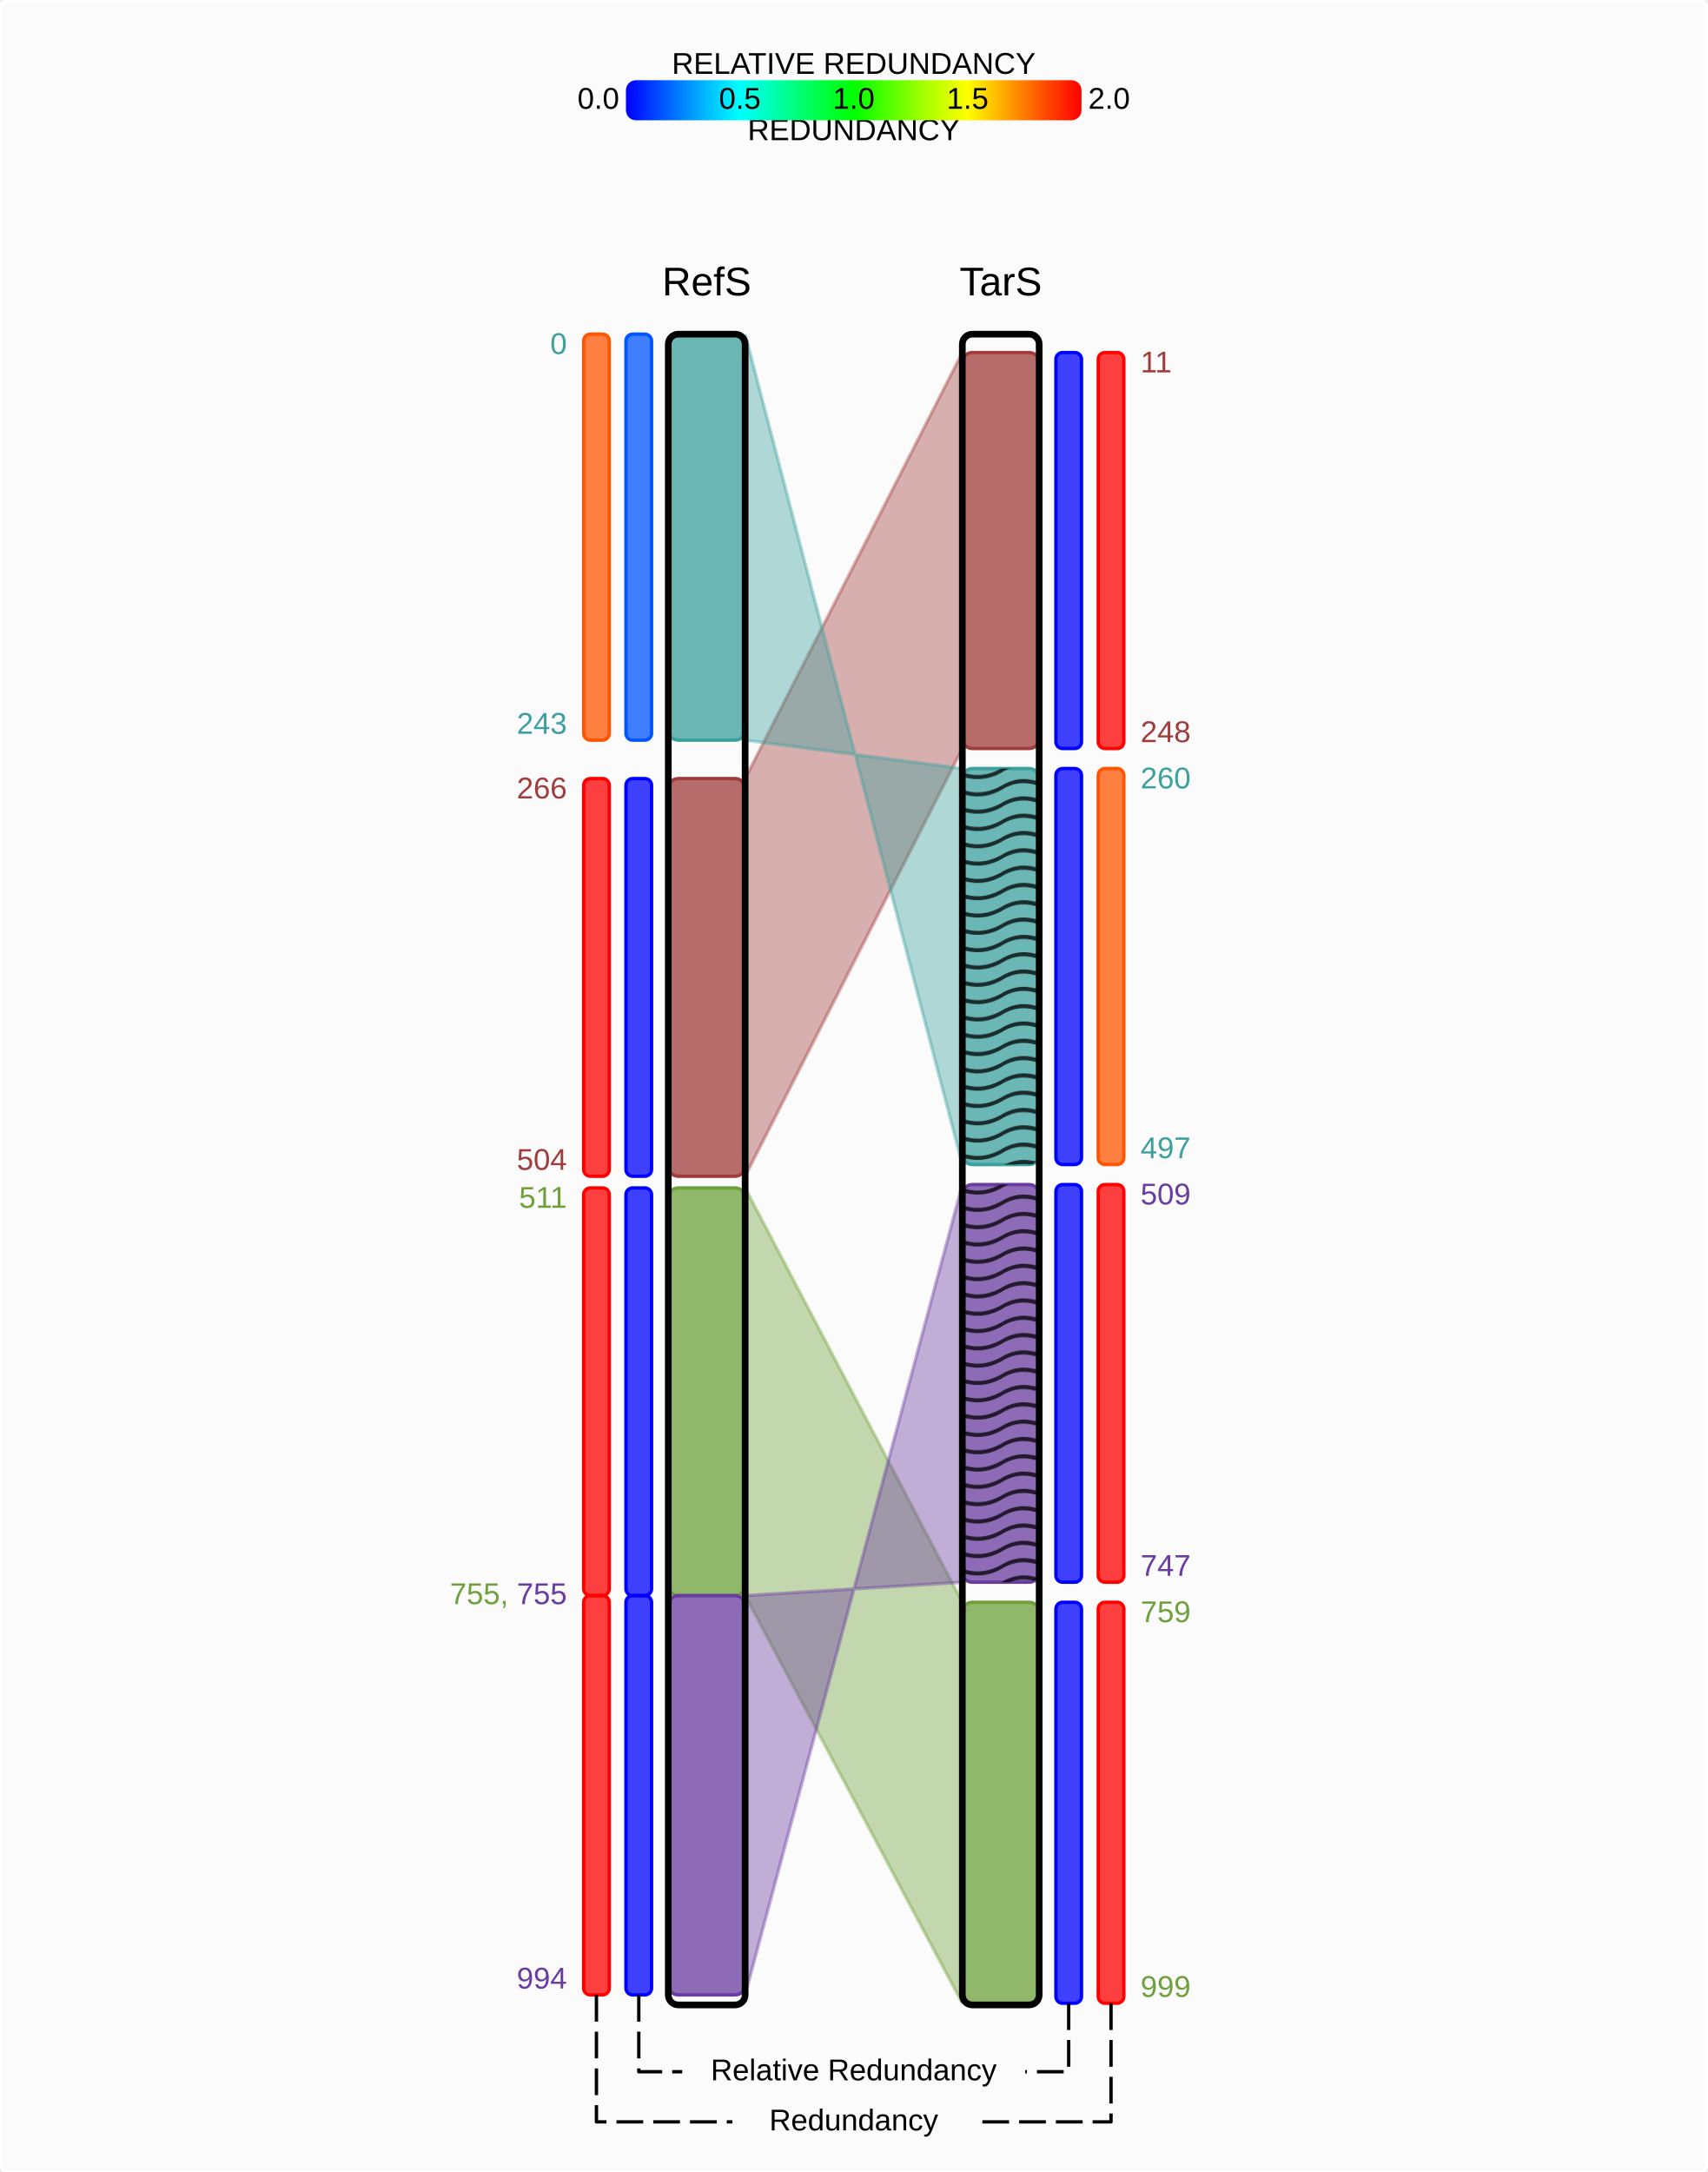
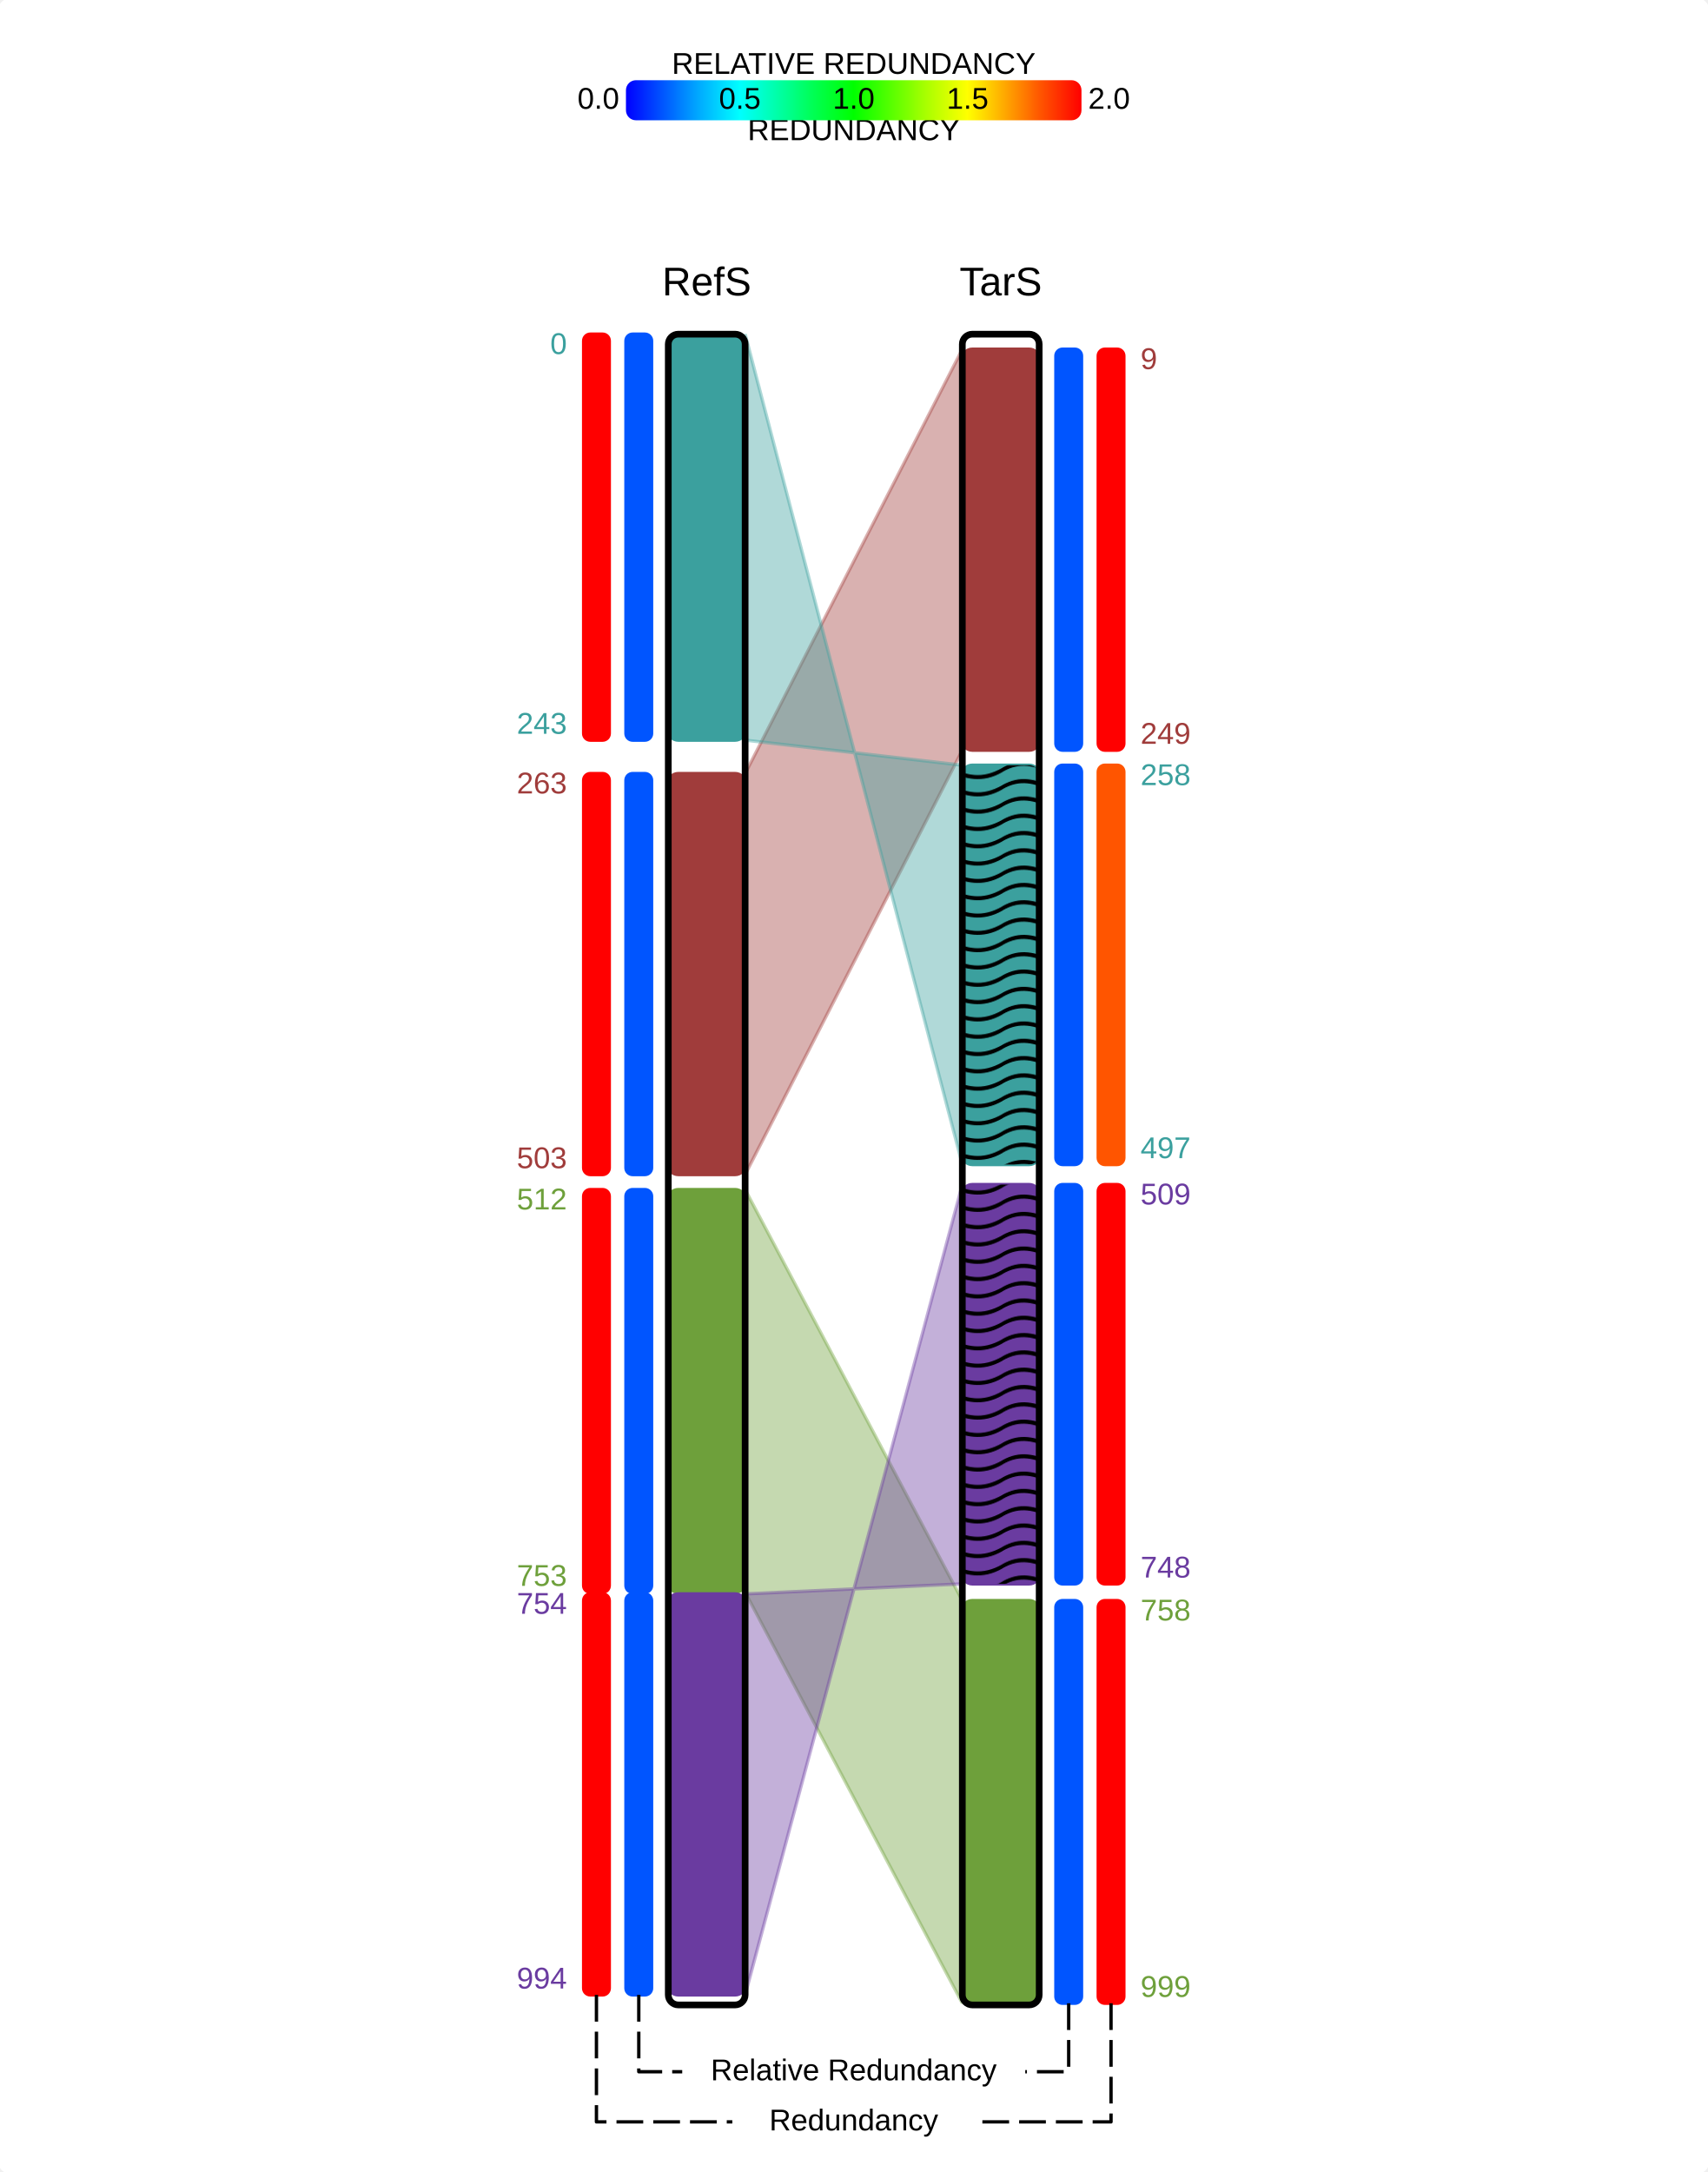
<svg xmlns="http://www.w3.org/2000/svg" width="511" height="650" id="svg2" version="1.1">
  <g id="layer1">
    <defs id="defs6211">
      <pattern id="Polkadots-large" patternTransform="translate(0,0)scale(10,10)" height="10" width="10" patternUnits="userSpaceOnUse">
        <circle id="circle4936" r="0.45" cy="0.810" cx="2.567" style="fill:black;stroke:none" />
        <circle id="circle4938" r="0.45" cy="2.33" cx="3.048" style="fill:black;stroke:none" />
        <circle id="circle4940" r="0.45" cy="2.415" cx="4.418" style="fill:black;stroke:none" />
        <circle id="circle4942" r="0.45" cy="3.029" cx="1.844" style="fill:black;stroke:none" />
        <circle id="circle4944" r="0.45" cy="1.363" cx="6.08" style="fill:black;stroke:none" />
        <circle id="circle4946" r="0.45" cy="4.413" cx="5.819" style="fill:black;stroke:none" />
        <circle id="circle4948" r="0.45" cy="4.048" cx="4.305" style="fill:black;stroke:none" />
        <circle id="circle4950" r="0.45" cy="3.045" cx="5.541" style="fill:black;stroke:none" />
        <circle id="circle4952" r="0.45" cy="5.527" cx="4.785" style="fill:black;stroke:none" />
        <circle id="circle4954" r="0.45" cy="5.184" cx="2.667" style="fill:black;stroke:none" />
        <circle id="circle4956" r="0.45" cy="1.448" cx="7.965" style="fill:black;stroke:none" />
        <circle id="circle4958" r="0.45" cy="5.049" cx="7.047" style="fill:black;stroke:none" />
        <circle id="circle4960" r="0.45" cy="0.895" cx="4.340" style="fill:black;stroke:none" />
        <circle id="circle4962" r="0.45" cy="0.340" cx="7.125" style="fill:black;stroke:none" />
        <circle id="circle4964" r="0.45" cy="1.049" cx="9.553" style="fill:black;stroke:none" />
        <circle id="circle4966" r="0.45" cy="2.689" cx="7.006" style="fill:black;stroke:none" />
        <circle id="circle4968" r="0.45" cy="2.689" cx="8.909" style="fill:black;stroke:none" />
        <circle id="circle4970" r="0.45" cy="4.407" cx="9.315" style="fill:black;stroke:none" />
        <circle id="circle4972" r="0.45" cy="3.870" cx="7.820" style="fill:black;stroke:none" />
        <circle id="circle4974" r="0.45" cy="5.948" cx="8.270" style="fill:black;stroke:none" />
        <circle id="circle4976" r="0.45" cy="7.428" cx="7.973" style="fill:black;stroke:none" />
        <circle id="circle4978" r="0.45" cy="8.072" cx="9.342" style="fill:black;stroke:none" />
        <circle id="circle4980" r="0.45" cy="9.315" cx="8.206" style="fill:black;stroke:none" />
        <circle id="circle4982" r="0.45" cy="9.475" cx="9.682" style="fill:black;stroke:none" />
        <circle id="circle4984" r="0.45" cy="6.186" cx="9.688" style="fill:black;stroke:none" />
        <circle id="circle4986" r="0.45" cy="6.296" cx="3.379" style="fill:black;stroke:none" />
        <circle id="circle4988" r="0.45" cy="8.204" cx="2.871" style="fill:black;stroke:none" />
        <circle id="circle4990" r="0.45" cy="8.719" cx="4.59" style="fill:black;stroke:none" />
        <circle id="circle4992" r="0.45" cy="9.671" cx="3.181" style="fill:black;stroke:none" />
        <circle id="circle4994" r="0.45" cy="7.315" cx="5.734" style="fill:black;stroke:none" />
        <circle id="circle4996" r="0.45" cy="6.513" cx="6.707" style="fill:black;stroke:none" />
        <circle id="circle4998" r="0.45" cy="9.670" cx="5.730" style="fill:black;stroke:none" />
        <circle id="circle5000" r="0.45" cy="8.373" cx="6.535" style="fill:black;stroke:none" />
        <circle id="circle5002" r="0.45" cy="7.154" cx="4.37" style="fill:black;stroke:none" />
        <circle id="circle5004" r="0.45" cy="7.25" cx="0.622" style="fill:black;stroke:none" />
        <circle id="circle5006" r="0.45" cy="5.679" cx="0.831" style="fill:black;stroke:none" />
        <circle id="circle5008" r="0.45" cy="8.519" cx="1.257" style="fill:black;stroke:none" />
        <circle id="circle5010" r="0.45" cy="6.877" cx="1.989" style="fill:black;stroke:none" />
        <circle id="circle5012" r="0.45" cy="3.181" cx="0.374" style="fill:black;stroke:none" />
        <circle id="circle5014" r="0.45" cy="1.664" cx="1.166" style="fill:black;stroke:none" />
        <circle id="circle5016" r="0.45" cy="0.093" cx="1.151" style="fill:black;stroke:none" />
        <circle id="circle5018" r="0.45" cy="10.093" cx="1.151" style="fill:black;stroke:none" />
        <circle id="circle5020" r="0.45" cy="4.451" cx="1.302" style="fill:black;stroke:none" />
        <circle id="circle5022" r="0.45" cy="3.763" cx="3.047" style="fill:black;stroke:none" />
      </pattern>
    </defs>
    <defs id="ffff">
      <pattern id="Wavy" height="5.181" width="30.0" patternUnits="userSpaceOnUse">
        <path id="path5114" d="M 7.597,0.061 C 5.079,-0.187 2.656,0.302 -0.01,1.788 L -0.01,3.061 C 2.773,1.431 5.173,1.052 7.472,1.280 C 9.770,1.508 11.969,2.361 14.253,3.218 C 18.820,4.931 23.804,6.676 30.066,3.061 L 30.062,1.788 C 23.622,5.497 19.246,3.770 14.691,2.061 C 12.413,1.207 10.115,0.311 7.597,0.061 z " style="fill:black;stroke:none;" />
      </pattern>
    </defs>
    <defs id="ffff">
      <pattern id="WavyWhite" height="5.181" width="30.0" patternUnits="userSpaceOnUse">
        <path id="path5114" d="M 7.597,0.061 C 5.079,-0.187 2.656,0.302 -0.01,1.788 L -0.01,3.061 C 2.773,1.431 5.173,1.052 7.472,1.280 C 9.770,1.508 11.969,2.361 14.253,3.218 C 18.820,4.931 23.804,6.676 30.066,3.061 L 30.062,1.788 C 23.622,5.497 19.246,3.770 14.691,2.061 C 12.413,1.207 10.115,0.311 7.597,0.061 z " style="fill:white;stroke:none;" />
      </pattern>
    </defs>
    <defs id="defs6219">
      <pattern id="xtrace" height="20.0" width="20.0" patternUnits="userSpaceOnUse">
        <path style="fill:#000000;stroke:#000000;stroke-width:0.30;stroke-linecap:butt;stroke-linejoin:miter;stroke-opacity:1;stroke-miterlimit:0;stroke-dasharray:none;fill-opacity:1" d="m 0.0,10.0 25,-25.0 0,5 -25,25 z" id="path7213" />
        <path style="fill:#000000;fill-opacity:1;stroke:#000000;stroke-width:0.30;stroke-linecap:butt;stroke-linejoin:miter;stroke-miterlimit:0;stroke-opacity:1;stroke-dasharray:none" d="m 0.0,30.0 25,-25.0 0,5 -25,25 z" id="path7213-8" />
        <path style="fill:#000000;fill-opacity:1;stroke:#000000;stroke-width:0.30;stroke-linecap:butt;stroke-linejoin:miter;stroke-miterlimit:0;stroke-opacity:1;stroke-dasharray:none" d="m 0.0,50.0 25,-25.0 0,5 -25,25 z" id="path7213-9" />
        <path style="fill:#000000;fill-opacity:1;stroke:#000000;stroke-width:0.30;stroke-linecap:butt;stroke-linejoin:miter;stroke-miterlimit:0;stroke-opacity:1;stroke-dasharray:none" d="m 0.0,70.0 25,-25.0 0,5 -25,25 z" id="path7213-10" />
        <path style="fill:#000000;fill-opacity:1;stroke:#000000;stroke-width:0.30;stroke-linecap:butt;stroke-linejoin:miter;stroke-miterlimit:0;stroke-opacity:1;stroke-dasharray:none" d="m 0.0,90.0 25,-25.0 0,5 -25,25 z" id="path7213-11" />
        <path style="fill:#000000;fill-opacity:1;stroke:#000000;stroke-width:0.30;stroke-linecap:butt;stroke-linejoin:miter;stroke-miterlimit:0;stroke-opacity:1;stroke-dasharray:none" d="m m 0.0,110.0 25,-25.0 0,05 -25,25 z" id="path7213-12" />
      </pattern>
    </defs>
    <defs id="defs4">
      <pattern id="dallas" patternTransform="translate(106.5938,206.9062)" height="4.75" width="4.75" patternUnits="userSpaceOnUse">
        <path style="fill:none;stroke:#000000;stroke-width:1;stroke-linecap:butt;stroke-linejoin:miter;stroke-miterlimit:0;stroke-opacity:1;stroke-dasharray:none" d="m -0.008,2.376 4.763,0" id="path2985" />
        <path style="fill:none;stroke:#000000;stroke-width:1;stroke-linecap:butt;stroke-linejoin:miter;stroke-miterlimit:0;stroke-opacity:1;stroke-dasharray:none" d="m 2.373,-0.006 0,4.763" id="path2985-1" />
      </pattern>
    </defs>
    <defs id="defs4">
      <pattern id="lineX" patternTransform="translate(106.5938,206.9062)" height="4.75" width="4.75" patternUnits="userSpaceOnUse">
        <path style="fill:none;stroke:#000000;stroke-width:1;stroke-linecap:butt;stroke-linejoin:miter;stroke-miterlimit:0;stroke-opacity:1;stroke-dasharray:none" d="m -0.008,2.376 4.763,0" id="path2985" />
      </pattern>
    </defs>
    <defs id="defs4">
      <pattern id="stripeX" patternTransform="translate(106.5938,206.9062)" height="4.75" width="4.75" patternUnits="userSpaceOnUse">
        <path style="fill:none;stroke:#000000;stroke-width:1;stroke-linecap:butt;stroke-linejoin:miter;stroke-miterlimit:0;stroke-opacity:1;stroke-dasharray:none" d="m 2.373,-0.006 0,4.763" id="path2985-1" />
      </pattern>
    </defs>
-     <rect style="fill:white;stroke:white;fill-opacity:0.75;stroke-width:1;stroke-miterlimit:4;stroke-dasharray:none" id="rect3777" width="511.00" height="650.00" x="0.00" y="0.00" ry="3" />
+     <rect style="fill:white;stroke:white;fill-opacity:1;stroke-width:1;stroke-miterlimit:4;stroke-dasharray:none" id="rect3777" width="511.00" height="650.00" x="0.00" y="0.00" ry="3" />
    <text id="211.50000085.000000" x="211.50" y="85.00" dominant-baseline="middle" transform="" style="font-size:12px;font-style:normal;font-variant:normal;font-weight:normal;font-stretch:normal;fill:black;fill-opacity:1;text-align:start;line-height:125%%;writing-mode:lr-tb;text-anchor:middle;font-family:Arial;-inkscape-font-specification:Arial">RefS</text>
    <text id="299.50000085.000000" x="299.50" y="85.00" dominant-baseline="middle" transform="" style="font-size:12px;font-style:normal;font-variant:normal;font-weight:normal;font-stretch:normal;fill:black;fill-opacity:1;text-align:start;line-height:125%%;writing-mode:lr-tb;text-anchor:middle;font-family:Arial;-inkscape-font-specification:Arial">TarS</text>
    <text id="169.666667100.000000" x="169.67" y="100.00" dominant-baseline="text-before-edge" transform="" style="font-size:9px;font-style:normal;font-variant:normal;font-weight:normal;font-stretch:normal;fill:black;fill-opacity:1;text-align:start;line-height:125%%;writing-mode:lr-tb;text-anchor:end;font-family:Arial;-inkscape-font-specification:Arial">
      <tspan id="2" style="fill:#3BA09E">0</tspan>
    </text>
    <text id="169.666667221.500000" x="169.67" y="221.50" dominant-baseline="text-after-edge" transform="" style="font-size:9px;font-style:normal;font-variant:normal;font-weight:normal;font-stretch:normal;fill:black;fill-opacity:1;text-align:start;line-height:125%%;writing-mode:lr-tb;text-anchor:end;font-family:Arial;-inkscape-font-specification:Arial">
      <tspan id="2" style="fill:#3BA09E">243</tspan>
    </text>
-     <text id="169.666667233.000000" x="169.67" y="233.00" dominant-baseline="text-before-edge" transform="" style="font-size:9px;font-style:normal;font-variant:normal;font-weight:normal;font-stretch:normal;fill:black;fill-opacity:1;text-align:start;line-height:125%%;writing-mode:lr-tb;text-anchor:end;font-family:Arial;-inkscape-font-specification:Arial">
-       <tspan id="0" style="fill:#A03C3B">266</tspan>
-     </text>
-     <text id="169.666667352.000000" x="169.67" y="352.00" dominant-baseline="text-after-edge" transform="" style="font-size:9px;font-style:normal;font-variant:normal;font-weight:normal;font-stretch:normal;fill:black;fill-opacity:1;text-align:start;line-height:125%%;writing-mode:lr-tb;text-anchor:end;font-family:Arial;-inkscape-font-specification:Arial">
-       <tspan id="0" style="fill:#A03C3B">504</tspan>
-     </text>
-     <text id="169.666667355.500000" x="169.67" y="355.50" dominant-baseline="text-before-edge" transform="" style="font-size:9px;font-style:normal;font-variant:normal;font-weight:normal;font-stretch:normal;fill:black;fill-opacity:1;text-align:start;line-height:125%%;writing-mode:lr-tb;text-anchor:end;font-family:Arial;-inkscape-font-specification:Arial">
-       <tspan id="1" style="fill:#6EA03B">511</tspan>
-     </text>
-     <text id="169.666667477.500000" x="169.67" y="477.50" dominant-baseline="middle" transform="" style="font-size:9px;font-style:normal;font-variant:normal;font-weight:normal;font-stretch:normal;fill:black;fill-opacity:1;text-align:start;line-height:125%%;writing-mode:lr-tb;text-anchor:end;font-family:Arial;-inkscape-font-specification:Arial">
-       <tspan id="1" style="fill:#6EA03B">755, </tspan>
-       <tspan id="3" style="fill:#6A3BA0">755</tspan>
+     <text id="169.666667231.500000" x="169.67" y="231.50" dominant-baseline="text-before-edge" transform="" style="font-size:9px;font-style:normal;font-variant:normal;font-weight:normal;font-stretch:normal;fill:black;fill-opacity:1;text-align:start;line-height:125%%;writing-mode:lr-tb;text-anchor:end;font-family:Arial;-inkscape-font-specification:Arial">
+       <tspan id="0" style="fill:#A03C3B">263</tspan>
+     </text>
+     <text id="169.666667351.500000" x="169.67" y="351.50" dominant-baseline="text-after-edge" transform="" style="font-size:9px;font-style:normal;font-variant:normal;font-weight:normal;font-stretch:normal;fill:black;fill-opacity:1;text-align:start;line-height:125%%;writing-mode:lr-tb;text-anchor:end;font-family:Arial;-inkscape-font-specification:Arial">
+       <tspan id="0" style="fill:#A03C3B">503</tspan>
+     </text>
+     <text id="169.666667356.000000" x="169.67" y="356.00" dominant-baseline="text-before-edge" transform="" style="font-size:9px;font-style:normal;font-variant:normal;font-weight:normal;font-stretch:normal;fill:black;fill-opacity:1;text-align:start;line-height:125%%;writing-mode:lr-tb;text-anchor:end;font-family:Arial;-inkscape-font-specification:Arial">
+       <tspan id="1" style="fill:#6EA03B">512</tspan>
+     </text>
+     <text id="169.666667476.500000" x="169.67" y="476.50" dominant-baseline="text-after-edge" transform="" style="font-size:9px;font-style:normal;font-variant:normal;font-weight:normal;font-stretch:normal;fill:black;fill-opacity:1;text-align:start;line-height:125%%;writing-mode:lr-tb;text-anchor:end;font-family:Arial;-inkscape-font-specification:Arial">
+       <tspan id="1" style="fill:#6EA03B">753</tspan>
+     </text>
+     <text id="169.666667477.000000" x="169.67" y="477.00" dominant-baseline="text-before-edge" transform="" style="font-size:9px;font-style:normal;font-variant:normal;font-weight:normal;font-stretch:normal;fill:black;fill-opacity:1;text-align:start;line-height:125%%;writing-mode:lr-tb;text-anchor:end;font-family:Arial;-inkscape-font-specification:Arial">
+       <tspan id="3" style="fill:#6A3BA0">754</tspan>
    </text>
    <text id="169.666667597.000000" x="169.67" y="597.00" dominant-baseline="text-after-edge" transform="" style="font-size:9px;font-style:normal;font-variant:normal;font-weight:normal;font-stretch:normal;fill:black;fill-opacity:1;text-align:start;line-height:125%%;writing-mode:lr-tb;text-anchor:end;font-family:Arial;-inkscape-font-specification:Arial">
      <tspan id="3" style="fill:#6A3BA0">994</tspan>
    </text>
-     <text id="341.333333105.500000" x="341.33" y="105.50" dominant-baseline="text-before-edge" transform="" style="font-size:9px;font-style:normal;font-variant:normal;font-weight:normal;font-stretch:normal;fill:black;fill-opacity:1;text-align:start;line-height:125%%;writing-mode:lr-tb;text-anchor:start;font-family:Arial;-inkscape-font-specification:Arial">
-       <tspan id="0" style="fill:#A03C3B">11</tspan>
-     </text>
-     <text id="341.333333224.000000" x="341.33" y="224.00" dominant-baseline="text-after-edge" transform="" style="font-size:9px;font-style:normal;font-variant:normal;font-weight:normal;font-stretch:normal;fill:black;fill-opacity:1;text-align:start;line-height:125%%;writing-mode:lr-tb;text-anchor:start;font-family:Arial;-inkscape-font-specification:Arial">
-       <tspan id="0" style="fill:#A03C3B">248</tspan>
-     </text>
-     <text id="341.333333230.000000" x="341.33" y="230.00" dominant-baseline="text-before-edge" transform="" style="font-size:9px;font-style:normal;font-variant:normal;font-weight:normal;font-stretch:normal;fill:black;fill-opacity:1;text-align:start;line-height:125%%;writing-mode:lr-tb;text-anchor:start;font-family:Arial;-inkscape-font-specification:Arial">
-       <tspan id="2" style="fill:#3BA09E">260</tspan>
+     <text id="341.333333104.500000" x="341.33" y="104.50" dominant-baseline="text-before-edge" transform="" style="font-size:9px;font-style:normal;font-variant:normal;font-weight:normal;font-stretch:normal;fill:black;fill-opacity:1;text-align:start;line-height:125%%;writing-mode:lr-tb;text-anchor:start;font-family:Arial;-inkscape-font-specification:Arial">
+       <tspan id="0" style="fill:#A03C3B">9</tspan>
+     </text>
+     <text id="341.333333224.500000" x="341.33" y="224.50" dominant-baseline="text-after-edge" transform="" style="font-size:9px;font-style:normal;font-variant:normal;font-weight:normal;font-stretch:normal;fill:black;fill-opacity:1;text-align:start;line-height:125%%;writing-mode:lr-tb;text-anchor:start;font-family:Arial;-inkscape-font-specification:Arial">
+       <tspan id="0" style="fill:#A03C3B">249</tspan>
+     </text>
+     <text id="341.333333229.000000" x="341.33" y="229.00" dominant-baseline="text-before-edge" transform="" style="font-size:9px;font-style:normal;font-variant:normal;font-weight:normal;font-stretch:normal;fill:black;fill-opacity:1;text-align:start;line-height:125%%;writing-mode:lr-tb;text-anchor:start;font-family:Arial;-inkscape-font-specification:Arial">
+       <tspan id="2" style="fill:#3BA09E">258</tspan>
    </text>
    <text id="341.333333348.500000" x="341.33" y="348.50" dominant-baseline="text-after-edge" transform="" style="font-size:9px;font-style:normal;font-variant:normal;font-weight:normal;font-stretch:normal;fill:black;fill-opacity:1;text-align:start;line-height:125%%;writing-mode:lr-tb;text-anchor:start;font-family:Arial;-inkscape-font-specification:Arial">
      <tspan id="2" style="fill:#3BA09E">497</tspan>
    </text>
    <text id="341.333333354.500000" x="341.33" y="354.50" dominant-baseline="text-before-edge" transform="" style="font-size:9px;font-style:normal;font-variant:normal;font-weight:normal;font-stretch:normal;fill:black;fill-opacity:1;text-align:start;line-height:125%%;writing-mode:lr-tb;text-anchor:start;font-family:Arial;-inkscape-font-specification:Arial">
      <tspan id="3" style="fill:#6A3BA0">509</tspan>
    </text>
-     <text id="341.333333473.500000" x="341.33" y="473.50" dominant-baseline="text-after-edge" transform="" style="font-size:9px;font-style:normal;font-variant:normal;font-weight:normal;font-stretch:normal;fill:black;fill-opacity:1;text-align:start;line-height:125%%;writing-mode:lr-tb;text-anchor:start;font-family:Arial;-inkscape-font-specification:Arial">
-       <tspan id="3" style="fill:#6A3BA0">747</tspan>
-     </text>
-     <text id="341.333333479.500000" x="341.33" y="479.50" dominant-baseline="text-before-edge" transform="" style="font-size:9px;font-style:normal;font-variant:normal;font-weight:normal;font-stretch:normal;fill:black;fill-opacity:1;text-align:start;line-height:125%%;writing-mode:lr-tb;text-anchor:start;font-family:Arial;-inkscape-font-specification:Arial">
-       <tspan id="1" style="fill:#6EA03B">759</tspan>
+     <text id="341.333333474.000000" x="341.33" y="474.00" dominant-baseline="text-after-edge" transform="" style="font-size:9px;font-style:normal;font-variant:normal;font-weight:normal;font-stretch:normal;fill:black;fill-opacity:1;text-align:start;line-height:125%%;writing-mode:lr-tb;text-anchor:start;font-family:Arial;-inkscape-font-specification:Arial">
+       <tspan id="3" style="fill:#6A3BA0">748</tspan>
+     </text>
+     <text id="341.333333479.000000" x="341.33" y="479.00" dominant-baseline="text-before-edge" transform="" style="font-size:9px;font-style:normal;font-variant:normal;font-weight:normal;font-stretch:normal;fill:black;fill-opacity:1;text-align:start;line-height:125%%;writing-mode:lr-tb;text-anchor:start;font-family:Arial;-inkscape-font-specification:Arial">
+       <tspan id="1" style="fill:#6EA03B">758</tspan>
    </text>
    <text id="341.333333599.500000" x="341.33" y="599.50" dominant-baseline="text-after-edge" transform="" style="font-size:9px;font-style:normal;font-variant:normal;font-weight:normal;font-stretch:normal;fill:black;fill-opacity:1;text-align:start;line-height:125%%;writing-mode:lr-tb;text-anchor:start;font-family:Arial;-inkscape-font-specification:Arial">
      <tspan id="1" style="fill:#6EA03B">999</tspan>
    </text>
-     <rect style="fill:#A03C3B;stroke:#A03C3B;fill-opacity:0.75;stroke-width:1;stroke-miterlimit:4;stroke-dasharray:none" id="rect3777" width="23.00" height="119.00" x="200.00" y="233.00" ry="3" />
-     <rect style="fill:#0000ff;stroke:#0000ff;fill-opacity:0.75;stroke-width:1;stroke-miterlimit:4;stroke-dasharray:none" id="rect3777" width="7.67" height="119.00" x="187.33" y="233.00" ry="2" />
-     <rect style="fill:#ff0000;stroke:#ff0000;fill-opacity:0.75;stroke-width:1;stroke-miterlimit:4;stroke-dasharray:none" id="rect3777" width="7.67" height="119.00" x="174.67" y="233.00" ry="2" />
-     <rect style="fill:#A03C3B;stroke:#A03C3B;fill-opacity:0.75;stroke-width:1;stroke-miterlimit:4;stroke-dasharray:none" id="rect3777" width="23.00" height="118.50" x="288.00" y="105.50" ry="3" />
-     <rect style="fill:#0000ff;stroke:#0000ff;fill-opacity:0.75;stroke-width:1;stroke-miterlimit:4;stroke-dasharray:none" id="rect3777" width="7.67" height="118.50" x="316.00" y="105.50" ry="2" />
-     <rect style="fill:#ff0000;stroke:#ff0000;fill-opacity:0.75;stroke-width:1;stroke-miterlimit:4;stroke-dasharray:none" id="rect3777" width="7.67" height="118.50" x="328.67" y="105.50" ry="2" />
-     <polygon points="223.00,233.00 223.00,352.00 288.00,224.00 288.00,105.50" style="fill:#A03C3B;stroke:#A03C3B;stroke-width:1;stroke-opacity:0.4;fill-opacity:0.4" />
-     <rect style="fill:#6EA03B;stroke:#6EA03B;fill-opacity:0.75;stroke-width:1;stroke-miterlimit:4;stroke-dasharray:none" id="rect3777" width="23.00" height="122.00" x="200.00" y="355.50" ry="3" />
-     <rect style="fill:#0000ff;stroke:#0000ff;fill-opacity:0.75;stroke-width:1;stroke-miterlimit:4;stroke-dasharray:none" id="rect3777" width="7.67" height="122.00" x="187.33" y="355.50" ry="2" />
-     <rect style="fill:#ff0000;stroke:#ff0000;fill-opacity:0.75;stroke-width:1;stroke-miterlimit:4;stroke-dasharray:none" id="rect3777" width="7.67" height="122.00" x="174.67" y="355.50" ry="2" />
-     <rect style="fill:#6EA03B;stroke:#6EA03B;fill-opacity:0.75;stroke-width:1;stroke-miterlimit:4;stroke-dasharray:none" id="rect3777" width="23.00" height="120.00" x="288.00" y="479.50" ry="3" />
-     <rect style="fill:#0000ff;stroke:#0000ff;fill-opacity:0.75;stroke-width:1;stroke-miterlimit:4;stroke-dasharray:none" id="rect3777" width="7.67" height="120.00" x="316.00" y="479.50" ry="2" />
-     <rect style="fill:#ff0000;stroke:#ff0000;fill-opacity:0.75;stroke-width:1;stroke-miterlimit:4;stroke-dasharray:none" id="rect3777" width="7.67" height="120.00" x="328.67" y="479.50" ry="2" />
-     <polygon points="223.00,355.50 223.00,477.50 288.00,599.50 288.00,479.50" style="fill:#6EA03B;stroke:#6EA03B;stroke-width:1;stroke-opacity:0.4;fill-opacity:0.4" />
-     <rect style="fill:#3BA09E;stroke:#3BA09E;fill-opacity:0.75;stroke-width:1;stroke-miterlimit:4;stroke-dasharray:none" id="rect3777" width="23.00" height="121.50" x="200.00" y="100.00" ry="3" />
-     <rect style="fill:#0055ff;stroke:#0055ff;fill-opacity:0.75;stroke-width:1;stroke-miterlimit:4;stroke-dasharray:none" id="rect3777" width="7.67" height="121.50" x="187.33" y="100.00" ry="2" />
-     <rect style="fill:#ff5500;stroke:#ff5500;fill-opacity:0.75;stroke-width:1;stroke-miterlimit:4;stroke-dasharray:none" id="rect3777" width="7.67" height="121.50" x="174.67" y="100.00" ry="2" />
-     <rect style="fill:#3BA09E;stroke:#3BA09E;fill-opacity:0.75;stroke-width:1;stroke-miterlimit:4;stroke-dasharray:none" id="rect3777" width="23.00" height="118.50" x="288.00" y="230.00" ry="3" />
-     <rect style="fill-opacity:0.75;stroke-width:2;stroke-miterlimit:4;stroke-dasharray:none;fill:url(#Wavy);fill-rule:nonzero;opacity:1;" id="rect6217" width="23.00" height="118.50" x="288.00" y="230.00" ry="3" />
-     <rect style="fill:#0000ff;stroke:#0000ff;fill-opacity:0.75;stroke-width:1;stroke-miterlimit:4;stroke-dasharray:none" id="rect3777" width="7.67" height="118.50" x="316.00" y="230.00" ry="2" />
-     <rect style="fill:#ff5500;stroke:#ff5500;fill-opacity:0.75;stroke-width:1;stroke-miterlimit:4;stroke-dasharray:none" id="rect3777" width="7.67" height="118.50" x="328.67" y="230.00" ry="2" />
-     <polygon points="223.00,100.00 223.00,221.50 288.00,230.00 288.00,348.50" style="fill:#3BA09E;stroke:#3BA09E;stroke-width:1;stroke-opacity:0.4;fill-opacity:0.4" />
-     <rect style="fill:#6A3BA0;stroke:#6A3BA0;fill-opacity:0.75;stroke-width:1;stroke-miterlimit:4;stroke-dasharray:none" id="rect3777" width="23.00" height="119.50" x="200.00" y="477.50" ry="3" />
-     <rect style="fill:#0000ff;stroke:#0000ff;fill-opacity:0.75;stroke-width:1;stroke-miterlimit:4;stroke-dasharray:none" id="rect3777" width="7.67" height="119.50" x="187.33" y="477.50" ry="2" />
-     <rect style="fill:#ff0000;stroke:#ff0000;fill-opacity:0.75;stroke-width:1;stroke-miterlimit:4;stroke-dasharray:none" id="rect3777" width="7.67" height="119.50" x="174.67" y="477.50" ry="2" />
-     <rect style="fill:#6A3BA0;stroke:#6A3BA0;fill-opacity:0.75;stroke-width:1;stroke-miterlimit:4;stroke-dasharray:none" id="rect3777" width="23.00" height="119.00" x="288.00" y="354.50" ry="3" />
-     <rect style="fill-opacity:0.75;stroke-width:2;stroke-miterlimit:4;stroke-dasharray:none;fill:url(#Wavy);fill-rule:nonzero;opacity:1;" id="rect6217" width="23.00" height="119.00" x="288.00" y="354.50" ry="3" />
-     <rect style="fill:#0000ff;stroke:#0000ff;fill-opacity:0.75;stroke-width:1;stroke-miterlimit:4;stroke-dasharray:none" id="rect3777" width="7.67" height="119.00" x="316.00" y="354.50" ry="2" />
-     <rect style="fill:#ff0000;stroke:#ff0000;fill-opacity:0.75;stroke-width:1;stroke-miterlimit:4;stroke-dasharray:none" id="rect3777" width="7.67" height="119.00" x="328.67" y="354.50" ry="2" />
-     <polygon points="223.00,477.50 223.00,597.00 288.00,354.50 288.00,473.50" style="fill:#6A3BA0;stroke:#6A3BA0;stroke-width:1;stroke-opacity:0.4;fill-opacity:0.4" />
+     <rect style="fill:#A03C3B;stroke:#A03C3B;fill-opacity:1.00;stroke-width:1;stroke-miterlimit:4;stroke-dasharray:none" id="rect3777" width="23.00" height="120.00" x="200.00" y="231.50" ry="3" />
+     <rect style="fill:#0055ff;stroke:#0055ff;fill-opacity:1.00;stroke-width:1;stroke-miterlimit:4;stroke-dasharray:none" id="rect3777" width="7.67" height="120.00" x="187.33" y="231.50" ry="2" />
+     <rect style="fill:#ff0000;stroke:#ff0000;fill-opacity:1.00;stroke-width:1;stroke-miterlimit:4;stroke-dasharray:none" id="rect3777" width="7.67" height="120.00" x="174.67" y="231.50" ry="2" />
+     <rect style="fill:#A03C3B;stroke:#A03C3B;fill-opacity:1.00;stroke-width:1;stroke-miterlimit:4;stroke-dasharray:none" id="rect3777" width="23.00" height="120.00" x="288.00" y="104.50" ry="3" />
+     <rect style="fill:#0055ff;stroke:#0055ff;fill-opacity:1.00;stroke-width:1;stroke-miterlimit:4;stroke-dasharray:none" id="rect3777" width="7.67" height="120.00" x="316.00" y="104.50" ry="2" />
+     <rect style="fill:#ff0000;stroke:#ff0000;fill-opacity:1.00;stroke-width:1;stroke-miterlimit:4;stroke-dasharray:none" id="rect3777" width="7.67" height="120.00" x="328.67" y="104.50" ry="2" />
+     <polygon points="223.00,231.50 223.00,351.50 288.00,224.50 288.00,104.50" style="fill:#A03C3B;stroke:#A03C3B;stroke-width:1;stroke-opacity:0.4;fill-opacity:0.4" />
+     <rect style="fill:#6EA03B;stroke:#6EA03B;fill-opacity:1.00;stroke-width:1;stroke-miterlimit:4;stroke-dasharray:none" id="rect3777" width="23.00" height="120.50" x="200.00" y="356.00" ry="3" />
+     <rect style="fill:#0055ff;stroke:#0055ff;fill-opacity:1.00;stroke-width:1;stroke-miterlimit:4;stroke-dasharray:none" id="rect3777" width="7.67" height="120.50" x="187.33" y="356.00" ry="2" />
+     <rect style="fill:#ff0000;stroke:#ff0000;fill-opacity:1.00;stroke-width:1;stroke-miterlimit:4;stroke-dasharray:none" id="rect3777" width="7.67" height="120.50" x="174.67" y="356.00" ry="2" />
+     <rect style="fill:#6EA03B;stroke:#6EA03B;fill-opacity:1.00;stroke-width:1;stroke-miterlimit:4;stroke-dasharray:none" id="rect3777" width="23.00" height="120.50" x="288.00" y="479.00" ry="3" />
+     <rect style="fill:#0055ff;stroke:#0055ff;fill-opacity:1.00;stroke-width:1;stroke-miterlimit:4;stroke-dasharray:none" id="rect3777" width="7.67" height="120.50" x="316.00" y="479.00" ry="2" />
+     <rect style="fill:#ff0000;stroke:#ff0000;fill-opacity:1.00;stroke-width:1;stroke-miterlimit:4;stroke-dasharray:none" id="rect3777" width="7.67" height="120.50" x="328.67" y="479.00" ry="2" />
+     <polygon points="223.00,356.00 223.00,476.50 288.00,599.50 288.00,479.00" style="fill:#6EA03B;stroke:#6EA03B;stroke-width:1;stroke-opacity:0.4;fill-opacity:0.4" />
+     <rect style="fill:#3BA09E;stroke:#3BA09E;fill-opacity:1.00;stroke-width:1;stroke-miterlimit:4;stroke-dasharray:none" id="rect3777" width="23.00" height="121.50" x="200.00" y="100.00" ry="3" />
+     <rect style="fill:#0055ff;stroke:#0055ff;fill-opacity:1.00;stroke-width:1;stroke-miterlimit:4;stroke-dasharray:none" id="rect3777" width="7.67" height="121.50" x="187.33" y="100.00" ry="2" />
+     <rect style="fill:#ff0000;stroke:#ff0000;fill-opacity:1.00;stroke-width:1;stroke-miterlimit:4;stroke-dasharray:none" id="rect3777" width="7.67" height="121.50" x="174.67" y="100.00" ry="2" />
+     <rect style="fill:#3BA09E;stroke:#3BA09E;fill-opacity:1.00;stroke-width:1;stroke-miterlimit:4;stroke-dasharray:none" id="rect3777" width="23.00" height="119.50" x="288.00" y="229.00" ry="3" />
+     <rect style="fill-opacity:1.00;stroke-width:2;stroke-miterlimit:4;stroke-dasharray:none;fill:url(#Wavy);fill-rule:nonzero;opacity:1;" id="rect6217" width="23.00" height="119.50" x="288.00" y="229.00" ry="3" />
+     <rect style="fill:#0055ff;stroke:#0055ff;fill-opacity:1.00;stroke-width:1;stroke-miterlimit:4;stroke-dasharray:none" id="rect3777" width="7.67" height="119.50" x="316.00" y="229.00" ry="2" />
+     <rect style="fill:#ff5500;stroke:#ff5500;fill-opacity:1.00;stroke-width:1;stroke-miterlimit:4;stroke-dasharray:none" id="rect3777" width="7.67" height="119.50" x="328.67" y="229.00" ry="2" />
+     <polygon points="223.00,100.00 223.00,221.50 288.00,229.00 288.00,348.50" style="fill:#3BA09E;stroke:#3BA09E;stroke-width:1;stroke-opacity:0.4;fill-opacity:0.4" />
+     <rect style="fill:#6A3BA0;stroke:#6A3BA0;fill-opacity:1.00;stroke-width:1;stroke-miterlimit:4;stroke-dasharray:none" id="rect3777" width="23.00" height="120.00" x="200.00" y="477.00" ry="3" />
+     <rect style="fill:#0055ff;stroke:#0055ff;fill-opacity:1.00;stroke-width:1;stroke-miterlimit:4;stroke-dasharray:none" id="rect3777" width="7.67" height="120.00" x="187.33" y="477.00" ry="2" />
+     <rect style="fill:#ff0000;stroke:#ff0000;fill-opacity:1.00;stroke-width:1;stroke-miterlimit:4;stroke-dasharray:none" id="rect3777" width="7.67" height="120.00" x="174.67" y="477.00" ry="2" />
+     <rect style="fill:#6A3BA0;stroke:#6A3BA0;fill-opacity:1.00;stroke-width:1;stroke-miterlimit:4;stroke-dasharray:none" id="rect3777" width="23.00" height="119.50" x="288.00" y="354.50" ry="3" />
+     <rect style="fill-opacity:1.00;stroke-width:2;stroke-miterlimit:4;stroke-dasharray:none;fill:url(#Wavy);fill-rule:nonzero;opacity:1;" id="rect6217" width="23.00" height="119.50" x="288.00" y="354.50" ry="3" />
+     <rect style="fill:#0055ff;stroke:#0055ff;fill-opacity:1.00;stroke-width:1;stroke-miterlimit:4;stroke-dasharray:none" id="rect3777" width="7.67" height="119.50" x="316.00" y="354.50" ry="2" />
+     <rect style="fill:#ff0000;stroke:#ff0000;fill-opacity:1.00;stroke-width:1;stroke-miterlimit:4;stroke-dasharray:none" id="rect3777" width="7.67" height="119.50" x="328.67" y="354.50" ry="2" />
+     <polygon points="223.00,477.00 223.00,597.00 288.00,354.50 288.00,474.00" style="fill:#6A3BA0;stroke:#6A3BA0;stroke-width:1;stroke-opacity:0.4;fill-opacity:0.4" />
    <rect style="fill:none;stroke:#000000;stroke-width:2;stroke-linecap:butt;stroke-linejoin:miter;stroke-miterlimit:4;stroke-opacity:1;stroke-dasharray:none" id="rect2985" width="23.00" height="500.00" x="200.00" y="100.00" ry="3" />
    <rect style="fill:none;stroke:#000000;stroke-width:2;stroke-linecap:butt;stroke-linejoin:miter;stroke-miterlimit:4;stroke-opacity:1;stroke-dasharray:none" id="rect2985" width="23.00" height="500.00" x="288.00" y="100.00" ry="3" />
    <text id="255.50000024.000000" x="255.50" y="24.00" dominant-baseline="text-after-edge" transform="" style="font-size:9px;font-style:normal;font-variant:normal;font-weight:normal;font-stretch:normal;fill:black;fill-opacity:1;text-align:start;line-height:125%%;writing-mode:lr-tb;text-anchor:middle;font-family:Arial;-inkscape-font-specification:Arial">RELATIVE REDUNDANCY</text>
    <text id="255.50000036.000000" x="255.50" y="36.00" dominant-baseline="text-before-edge" transform="" style="font-size:9px;font-style:normal;font-variant:normal;font-weight:normal;font-stretch:normal;fill:black;fill-opacity:1;text-align:start;line-height:125%%;writing-mode:lr-tb;text-anchor:middle;font-family:Arial;-inkscape-font-specification:Arial">REDUNDANCY</text>
    <defs>
      <linearGradient id="grad187.33333324.000000" x1="0%" y1="0%" x2="100%" y2="0%">
        <stop offset="0%" style="stop-color:#0000ff;stop-opacity:1" />
        <stop offset="8%" style="stop-color:#0055ff;stop-opacity:1" />
        <stop offset="16%" style="stop-color:#00aaff;stop-opacity:1" />
        <stop offset="25%" style="stop-color:#00ffff;stop-opacity:1" />
        <stop offset="33%" style="stop-color:#00ffaa;stop-opacity:1" />
        <stop offset="41%" style="stop-color:#00ff55;stop-opacity:1" />
        <stop offset="50%" style="stop-color:#00ff00;stop-opacity:1" />
        <stop offset="58%" style="stop-color:#55ff00;stop-opacity:1" />
        <stop offset="66%" style="stop-color:#aaff00;stop-opacity:1" />
        <stop offset="75%" style="stop-color:#ffff00;stop-opacity:1" />
        <stop offset="83%" style="stop-color:#ffaa00;stop-opacity:1" />
        <stop offset="91%" style="stop-color:#ff5500;stop-opacity:1" />
        <stop offset="100%" style="stop-color:#ff0000;stop-opacity:1" />
      </linearGradient>
    </defs>
    <rect fill="url(#grad187.33333324.000000)" width="136.33" height="12.00" x="187.33" y="24.00" ry="3" />
    <text id="185.33333330.000000" x="185.33" y="30.00" dominant-baseline="middle" transform="" style="font-size:9px;font-style:normal;font-variant:normal;font-weight:normal;font-stretch:normal;fill:black;fill-opacity:1;text-align:start;line-height:125%%;writing-mode:lr-tb;text-anchor:end;font-family:Arial;-inkscape-font-specification:Arial">0.0</text>
    <text id="221.41666730.000000" x="221.42" y="30.00" dominant-baseline="middle" transform="" style="font-size:9px;font-style:normal;font-variant:normal;font-weight:normal;font-stretch:normal;fill:black;fill-opacity:1;text-align:start;line-height:125%%;writing-mode:lr-tb;text-anchor:middle;font-family:Arial;-inkscape-font-specification:Arial">0.5</text>
    <text id="255.50000030.000000" x="255.50" y="30.00" dominant-baseline="middle" transform="" style="font-size:9px;font-style:normal;font-variant:normal;font-weight:normal;font-stretch:normal;fill:black;fill-opacity:1;text-align:start;line-height:125%%;writing-mode:lr-tb;text-anchor:middle;font-family:Arial;-inkscape-font-specification:Arial">1.0</text>
    <text id="289.58333330.000000" x="289.58" y="30.00" dominant-baseline="middle" transform="" style="font-size:9px;font-style:normal;font-variant:normal;font-weight:normal;font-stretch:normal;fill:black;fill-opacity:1;text-align:start;line-height:125%%;writing-mode:lr-tb;text-anchor:middle;font-family:Arial;-inkscape-font-specification:Arial">1.5</text>
    <text id="325.66666730.000000" x="325.67" y="30.00" dominant-baseline="middle" transform="" style="font-size:9px;font-style:normal;font-variant:normal;font-weight:normal;font-stretch:normal;fill:black;fill-opacity:1;text-align:start;line-height:125%%;writing-mode:lr-tb;text-anchor:start;font-family:Arial;-inkscape-font-specification:Arial">2.0</text>
    <path d="M 191.17,597.00 v 23 h 13" style="fill:none;stroke:black;stroke-linejoin:round;stroke-dasharray:8 3;stroke-width:1.00" />
    <path d="M 319.83,599.50 v 20.5 h -13" style="fill:none;stroke:black;stroke-linejoin:round;stroke-dasharray:8 3;stroke-width:1.00" />
    <text id="255.500000620.000000" x="255.50" y="620.00" dominant-baseline="middle" transform="" style="font-size:9px;font-style:normal;font-variant:normal;font-weight:normal;font-stretch:normal;fill:black;fill-opacity:1;text-align:start;line-height:125%%;writing-mode:lr-tb;text-anchor:middle;font-family:Arial;-inkscape-font-specification:Arial">Relative Redundancy</text>
    <path d="M 178.50,597.00 v 38 h 40.667" style="fill:none;stroke:black;stroke-linejoin:round;stroke-dasharray:8 3;stroke-width:1.00" />
    <path d="M 332.50,599.50 v 35.5 h -40.667" style="fill:none;stroke:black;stroke-linejoin:round;stroke-dasharray:8 3;stroke-width:1.00" />
    <text id="255.500000635.000000" x="255.50" y="635.00" dominant-baseline="middle" transform="" style="font-size:9px;font-style:normal;font-variant:normal;font-weight:normal;font-stretch:normal;fill:black;fill-opacity:1;text-align:start;line-height:125%%;writing-mode:lr-tb;text-anchor:middle;font-family:Arial;-inkscape-font-specification:Arial">Redundancy</text>
  </g>
</svg>
